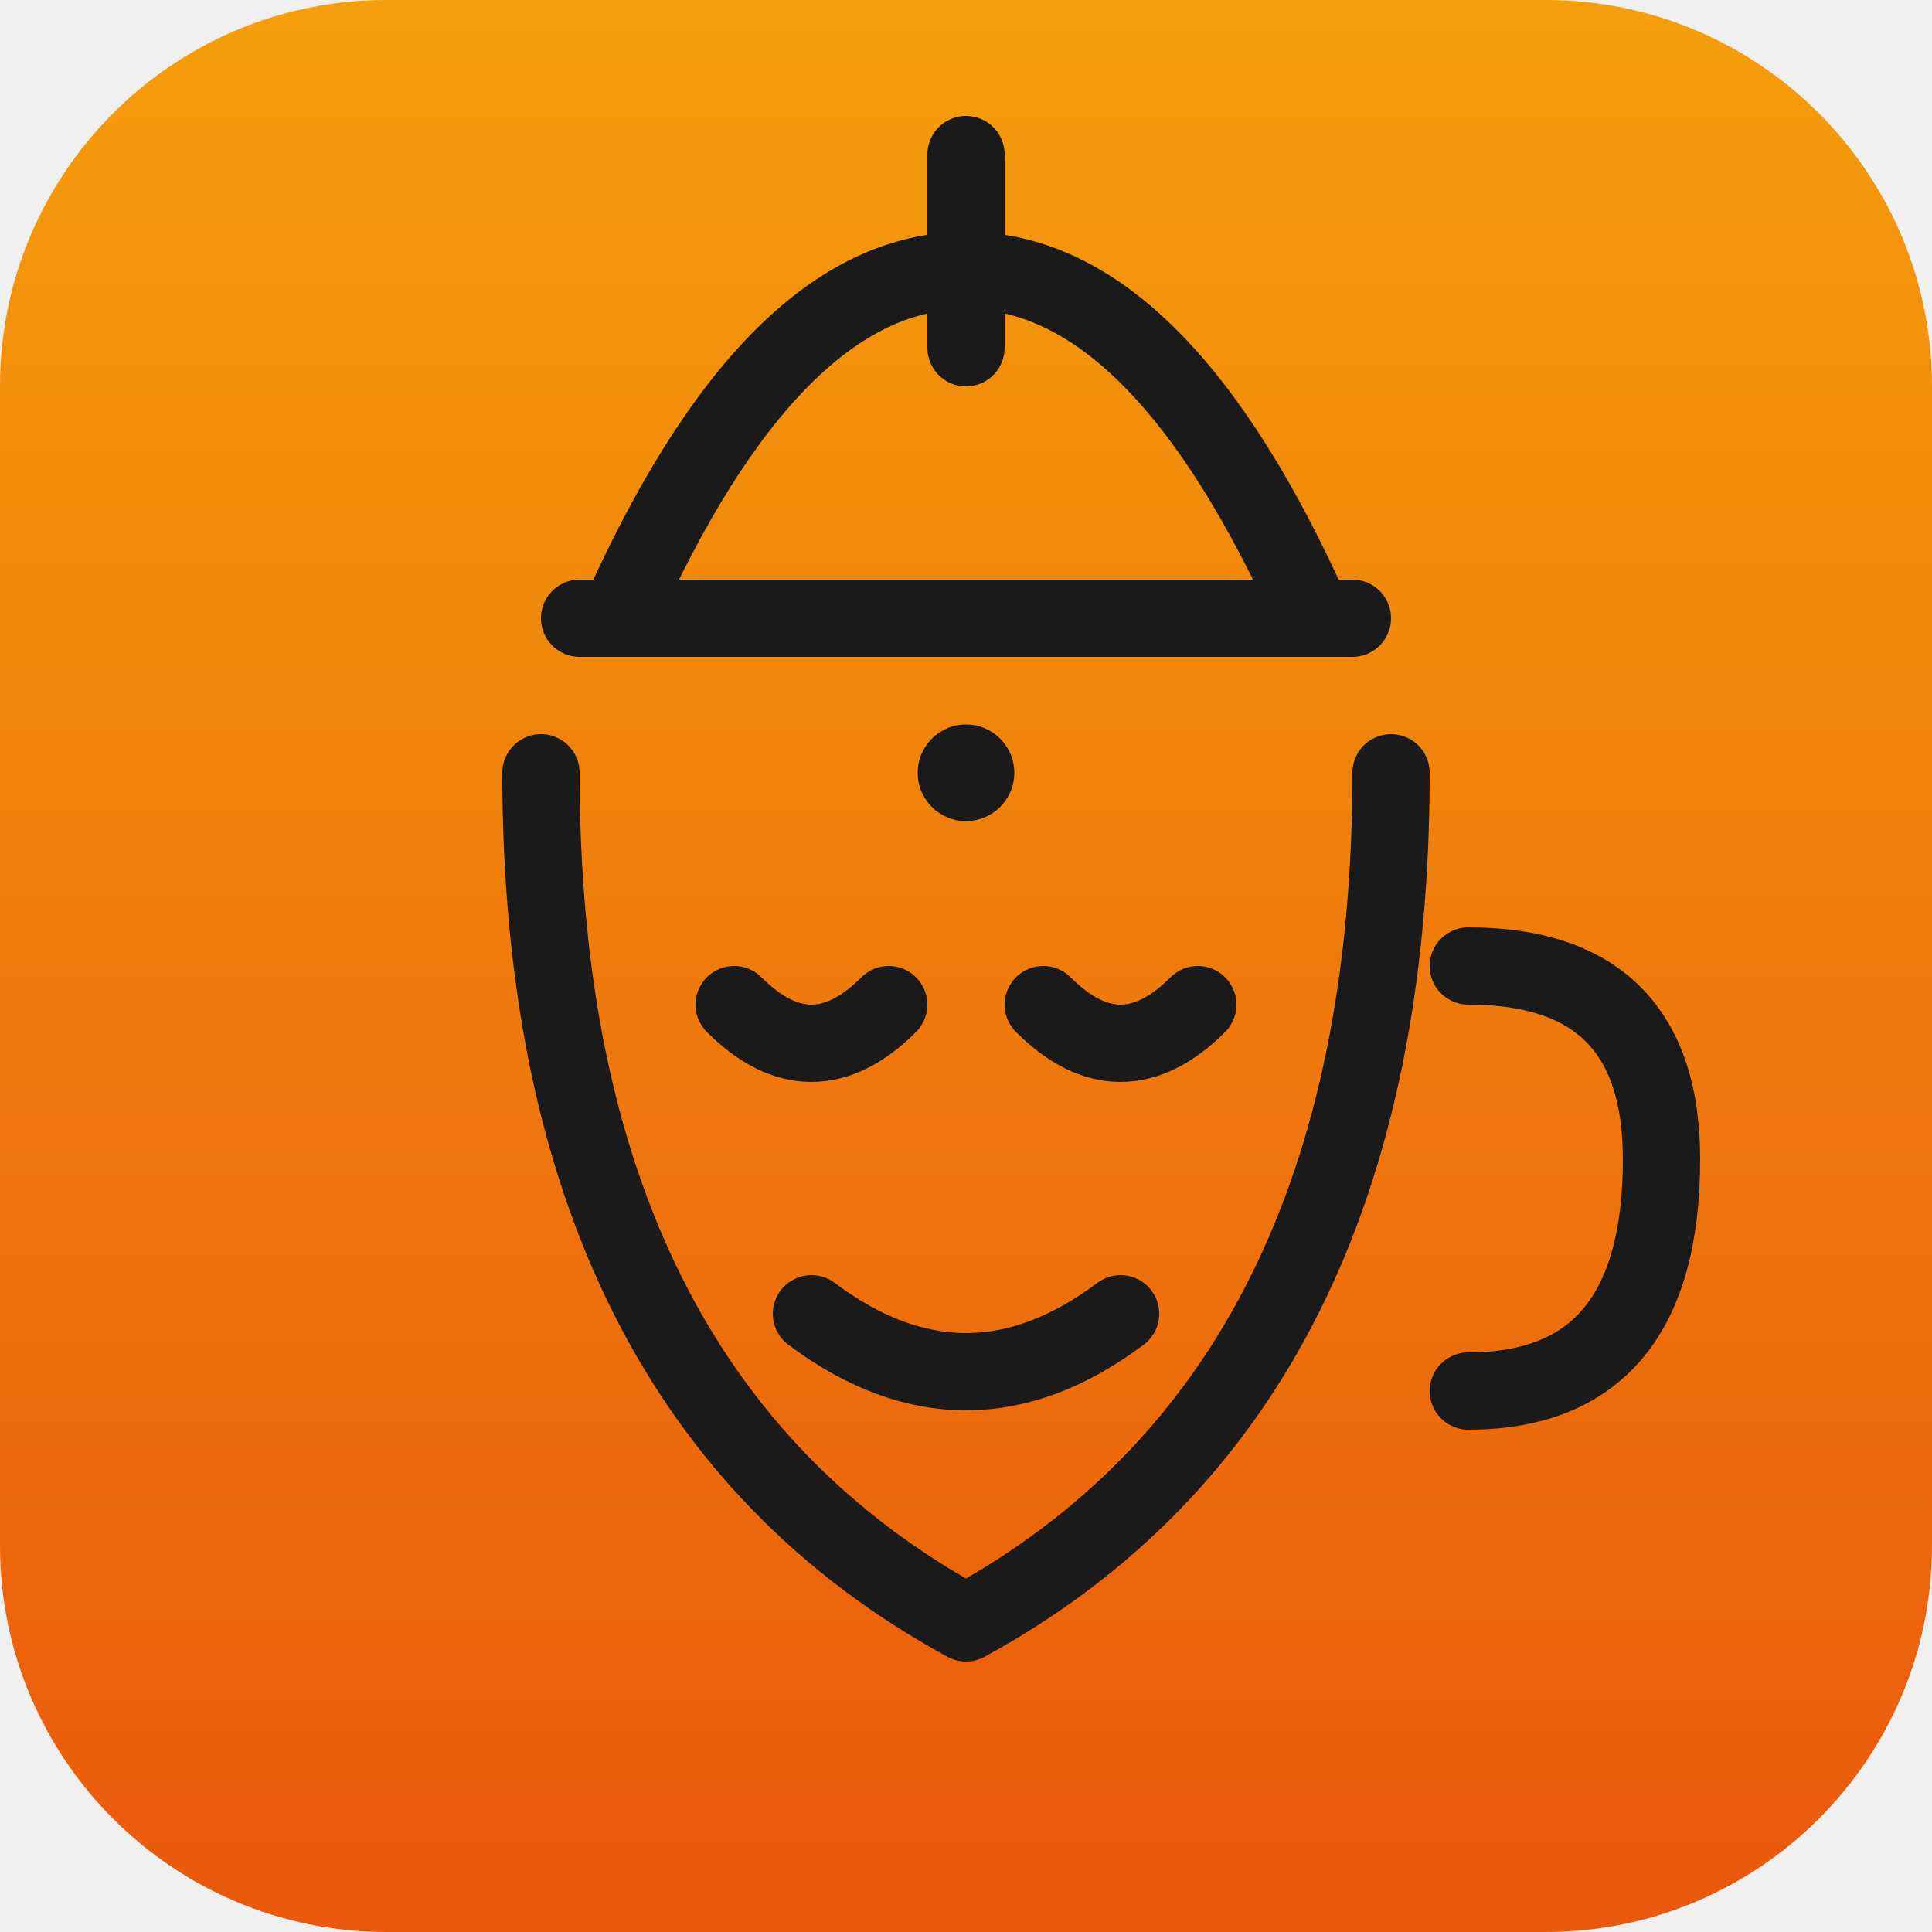
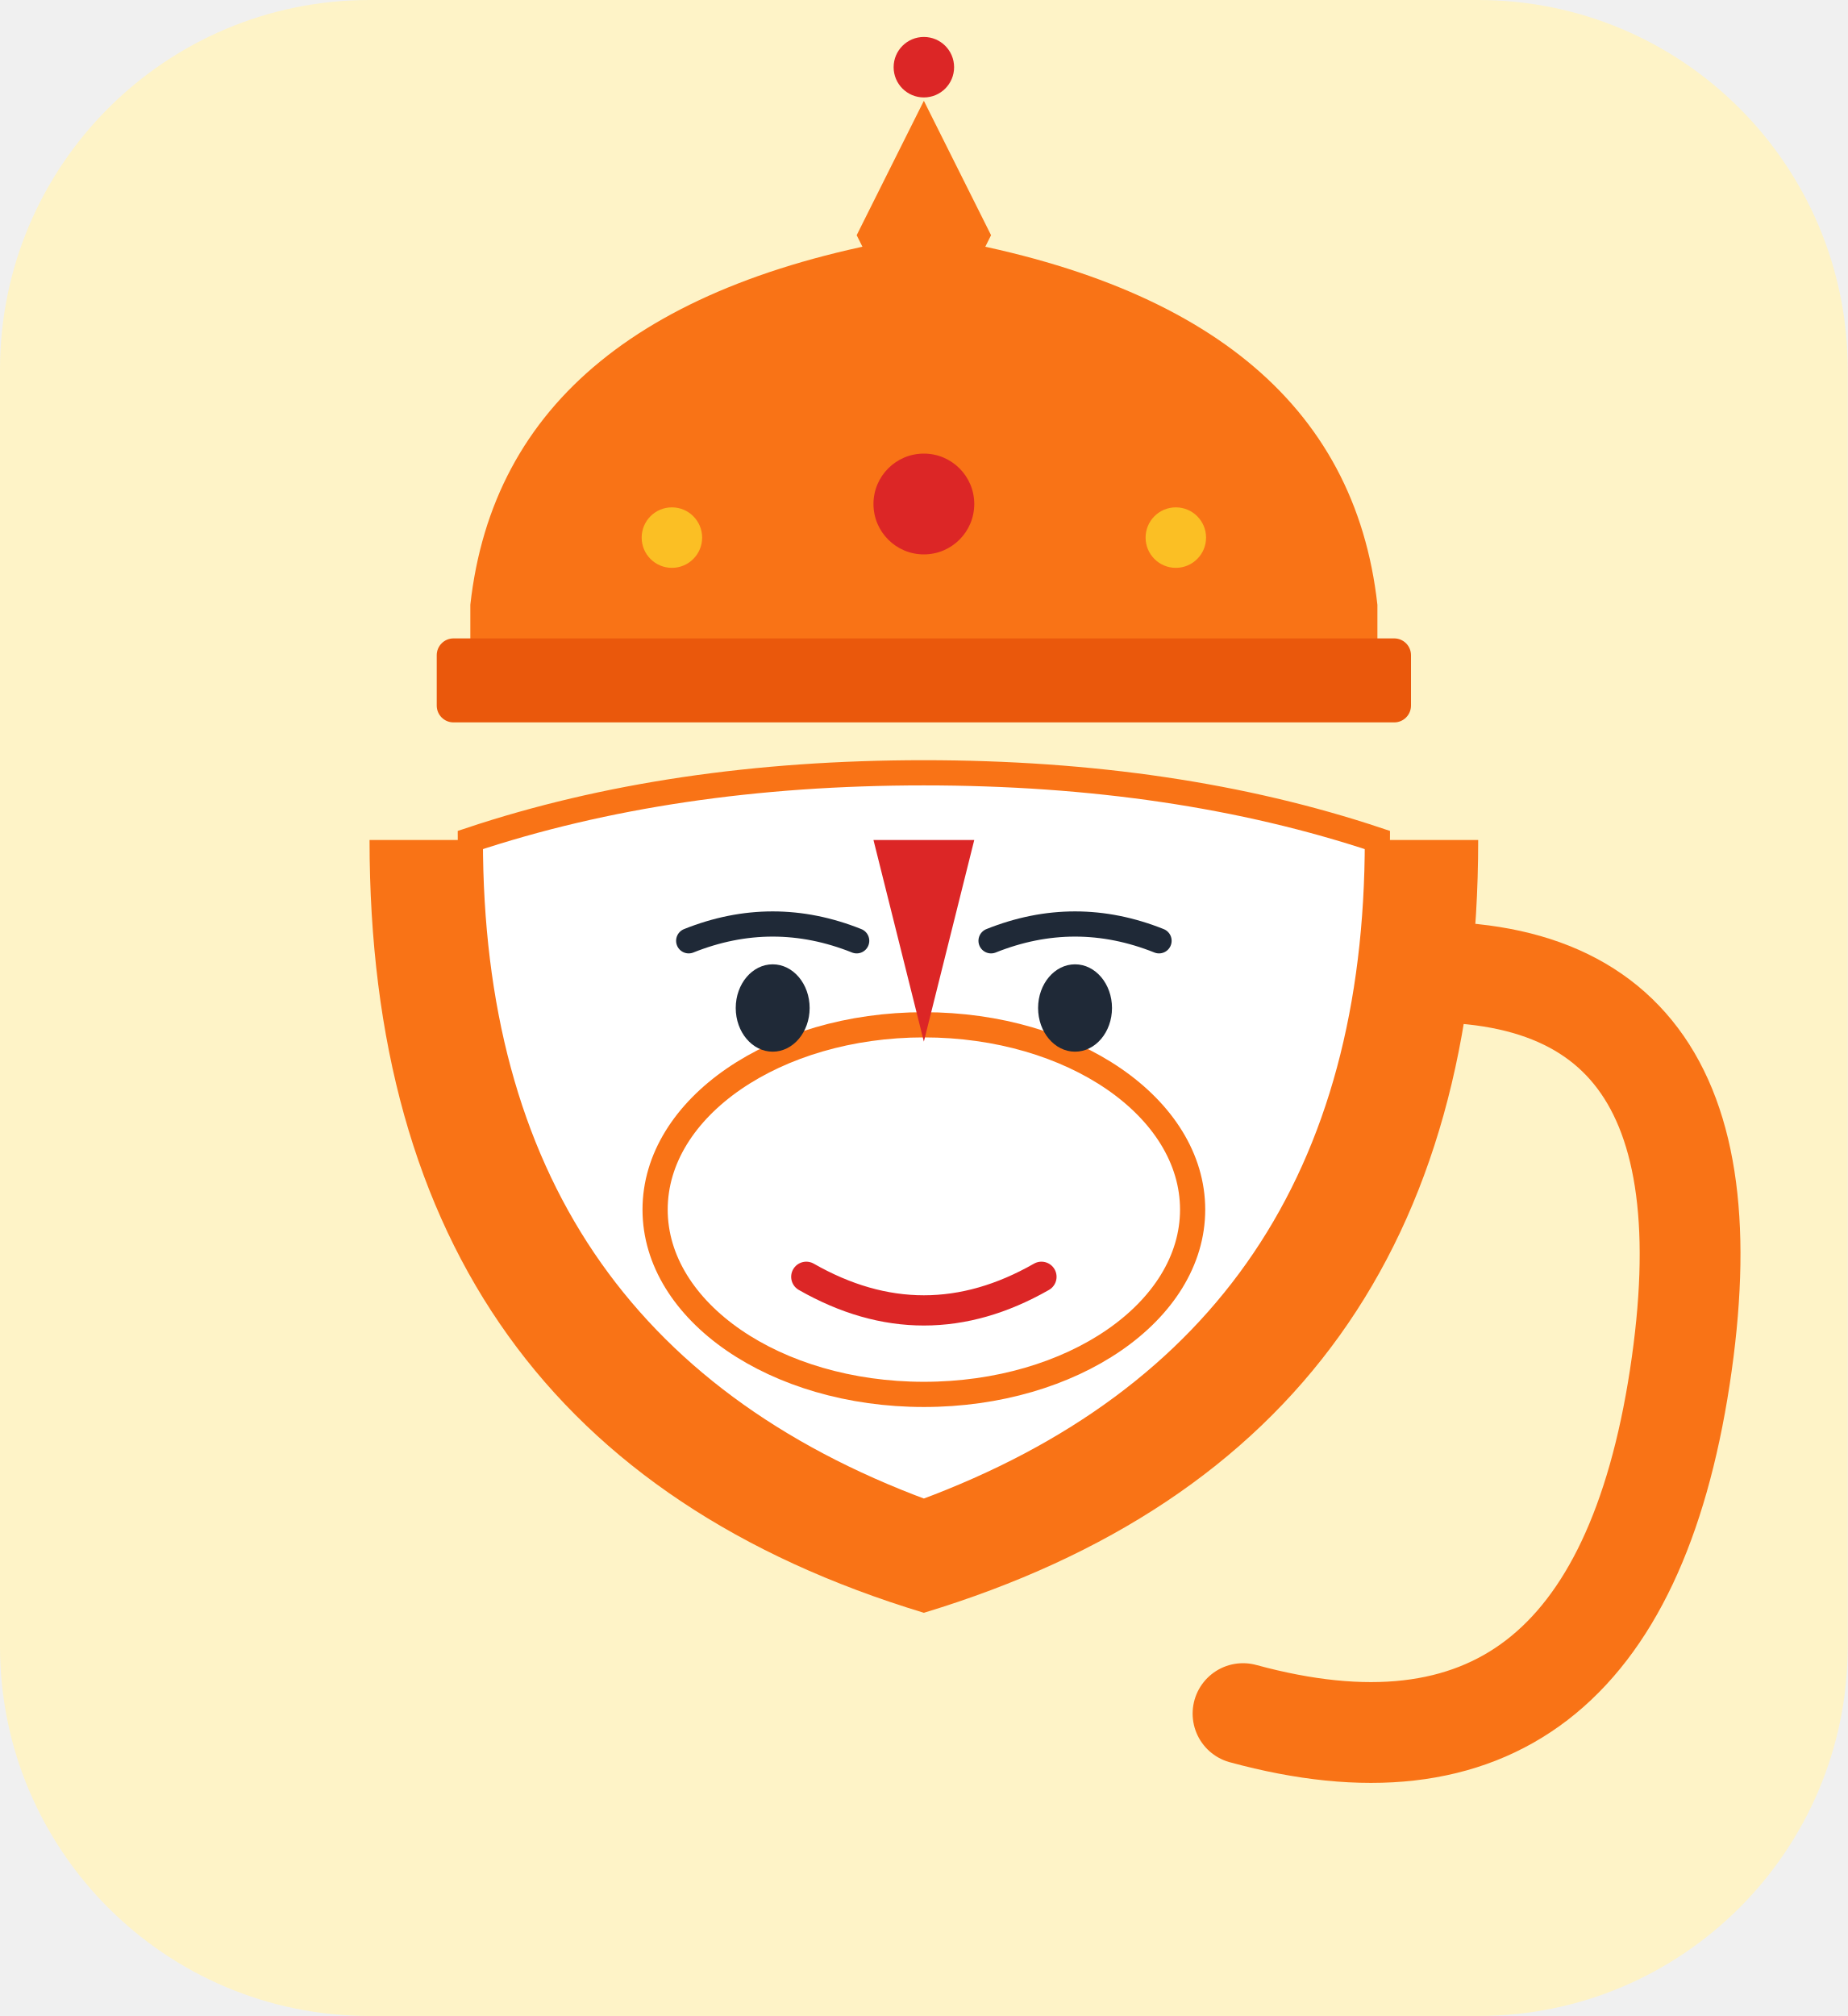
- <svg xmlns="http://www.w3.org/2000/svg" viewBox="0 0 100 100">
-   <defs>
-     <linearGradient id="brandGrad" x1="0%" y1="0%" x2="0%" y2="100%">
-       <stop offset="0%" style="stop-color:#f59e0b;stop-opacity:1" />
-       <stop offset="100%" style="stop-color:#ea580c;stop-opacity:1" />
-     </linearGradient>
-   </defs>
-   <rect width="100" height="100" rx="20" fill="url(#brandGrad)" />
-   <g fill="none" stroke="#1a1a1a" stroke-width="4" stroke-linecap="round" stroke-linejoin="round">
-     <path d="M50 8 L50 18" />
-     <path d="M32 32 Q40 14 50 14 Q60 14 68 32" />
-     <path d="M30 32 L70 32" />
-     <path d="M28 40 Q28 72 50 84 Q72 72 72 40" />
-     <path d="M38 52 Q42 56 46 52" />
-     <path d="M54 52 Q58 56 62 52" />
-     <path d="M42 68 Q50 74 58 68" />
-     <path d="M76 50 Q86 50 86 60 Q86 72 76 72" />
-   </g>
-   <circle cx="50" cy="40" r="2.5" fill="#1a1a1a" />
+ <svg xmlns="http://www.w3.org/2000/svg" viewBox="0 0 110 120">
+   <rect width="110" height="120" rx="22" fill="#fef3c7" />
+   <path d="M82 58 Q104 56 100 82 Q96 108 74 102" fill="none" stroke="#f97316" stroke-width="6" stroke-linecap="round" />
+   <path d="M55 6 L51 14 L55 22 L59 14 Z" fill="#f97316" />
+   <circle cx="55" cy="4" r="1.8" fill="#dc2626" />
+   <path d="M28 36 Q30 18 55 14 Q80 18 82 36 L82 40 L28 40 Z" fill="#f97316" />
+   <rect x="26" y="38" width="58" height="5" rx="1" fill="#ea580c" />
+   <circle cx="55" cy="30" r="3" fill="#dc2626" />
+   <circle cx="40" cy="32" r="1.8" fill="#fbbf24" />
+   <circle cx="70" cy="32" r="1.8" fill="#fbbf24" />
+   <path d="M22 50 Q22 86 55 96 Q88 86 88 50" fill="#f97316" />
+   <path d="M28 50 Q28 80 55 90 Q82 80 82 50 Q70 46 55 46 Q40 46 28 50 Z" fill="#ffffff" stroke="#f97316" stroke-width="1.5" />
+   <ellipse cx="55" cy="72" rx="16" ry="11" fill="#ffffff" stroke="#f97316" stroke-width="1.5" />
+   <path d="M52 50 L55 62 L58 50 Z" fill="#dc2626" />
+   <ellipse cx="46" cy="60" rx="2.2" ry="2.6" fill="#1f2937" />
+   <ellipse cx="64" cy="60" rx="2.2" ry="2.6" fill="#1f2937" />
+   <path d="M41 56 Q46 54 51 56" stroke="#1f2937" stroke-width="1.5" fill="none" stroke-linecap="round" />
+   <path d="M59 56 Q64 54 69 56" stroke="#1f2937" stroke-width="1.5" fill="none" stroke-linecap="round" />
+   <path d="M48 76 Q55 80 62 76" stroke="#dc2626" stroke-width="1.8" fill="none" stroke-linecap="round" />
</svg>
